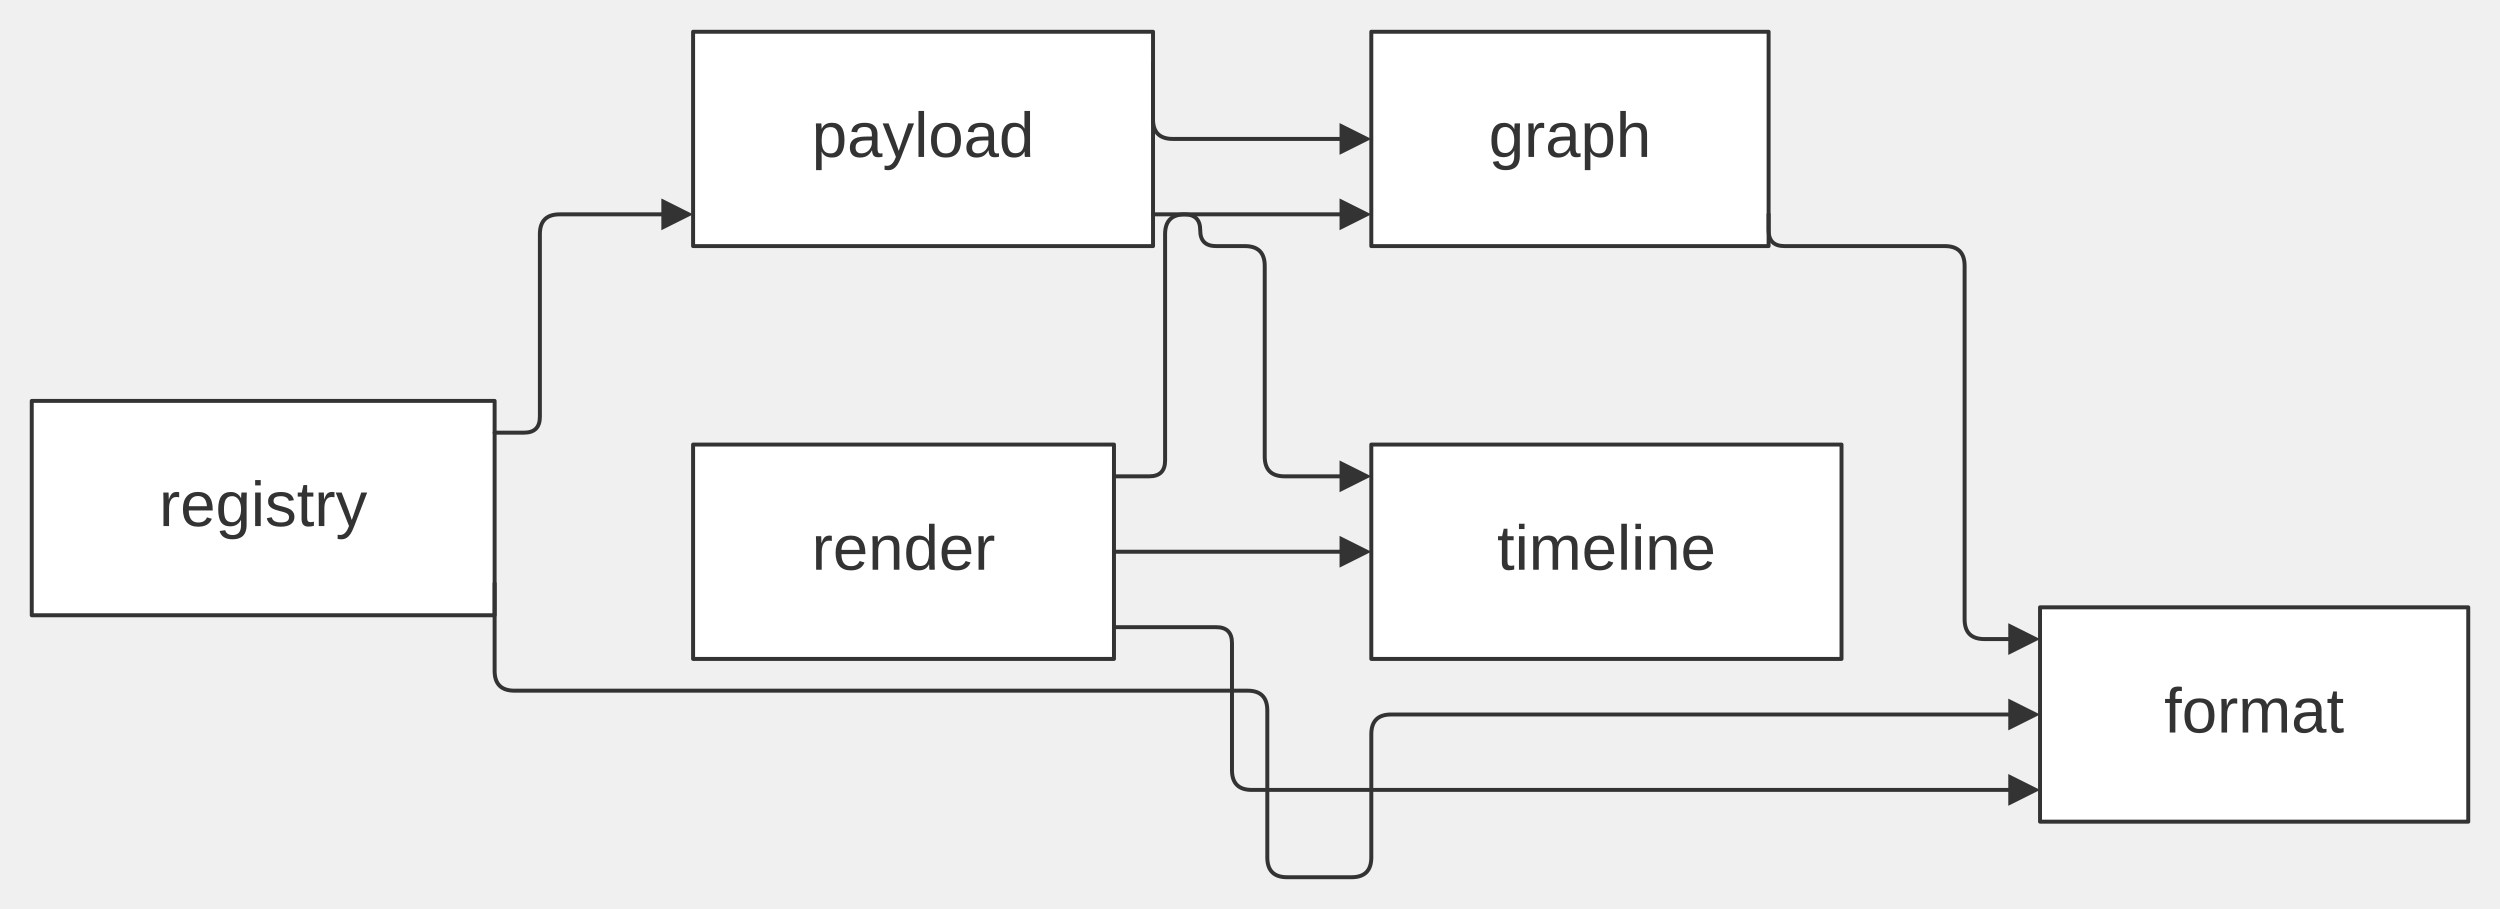
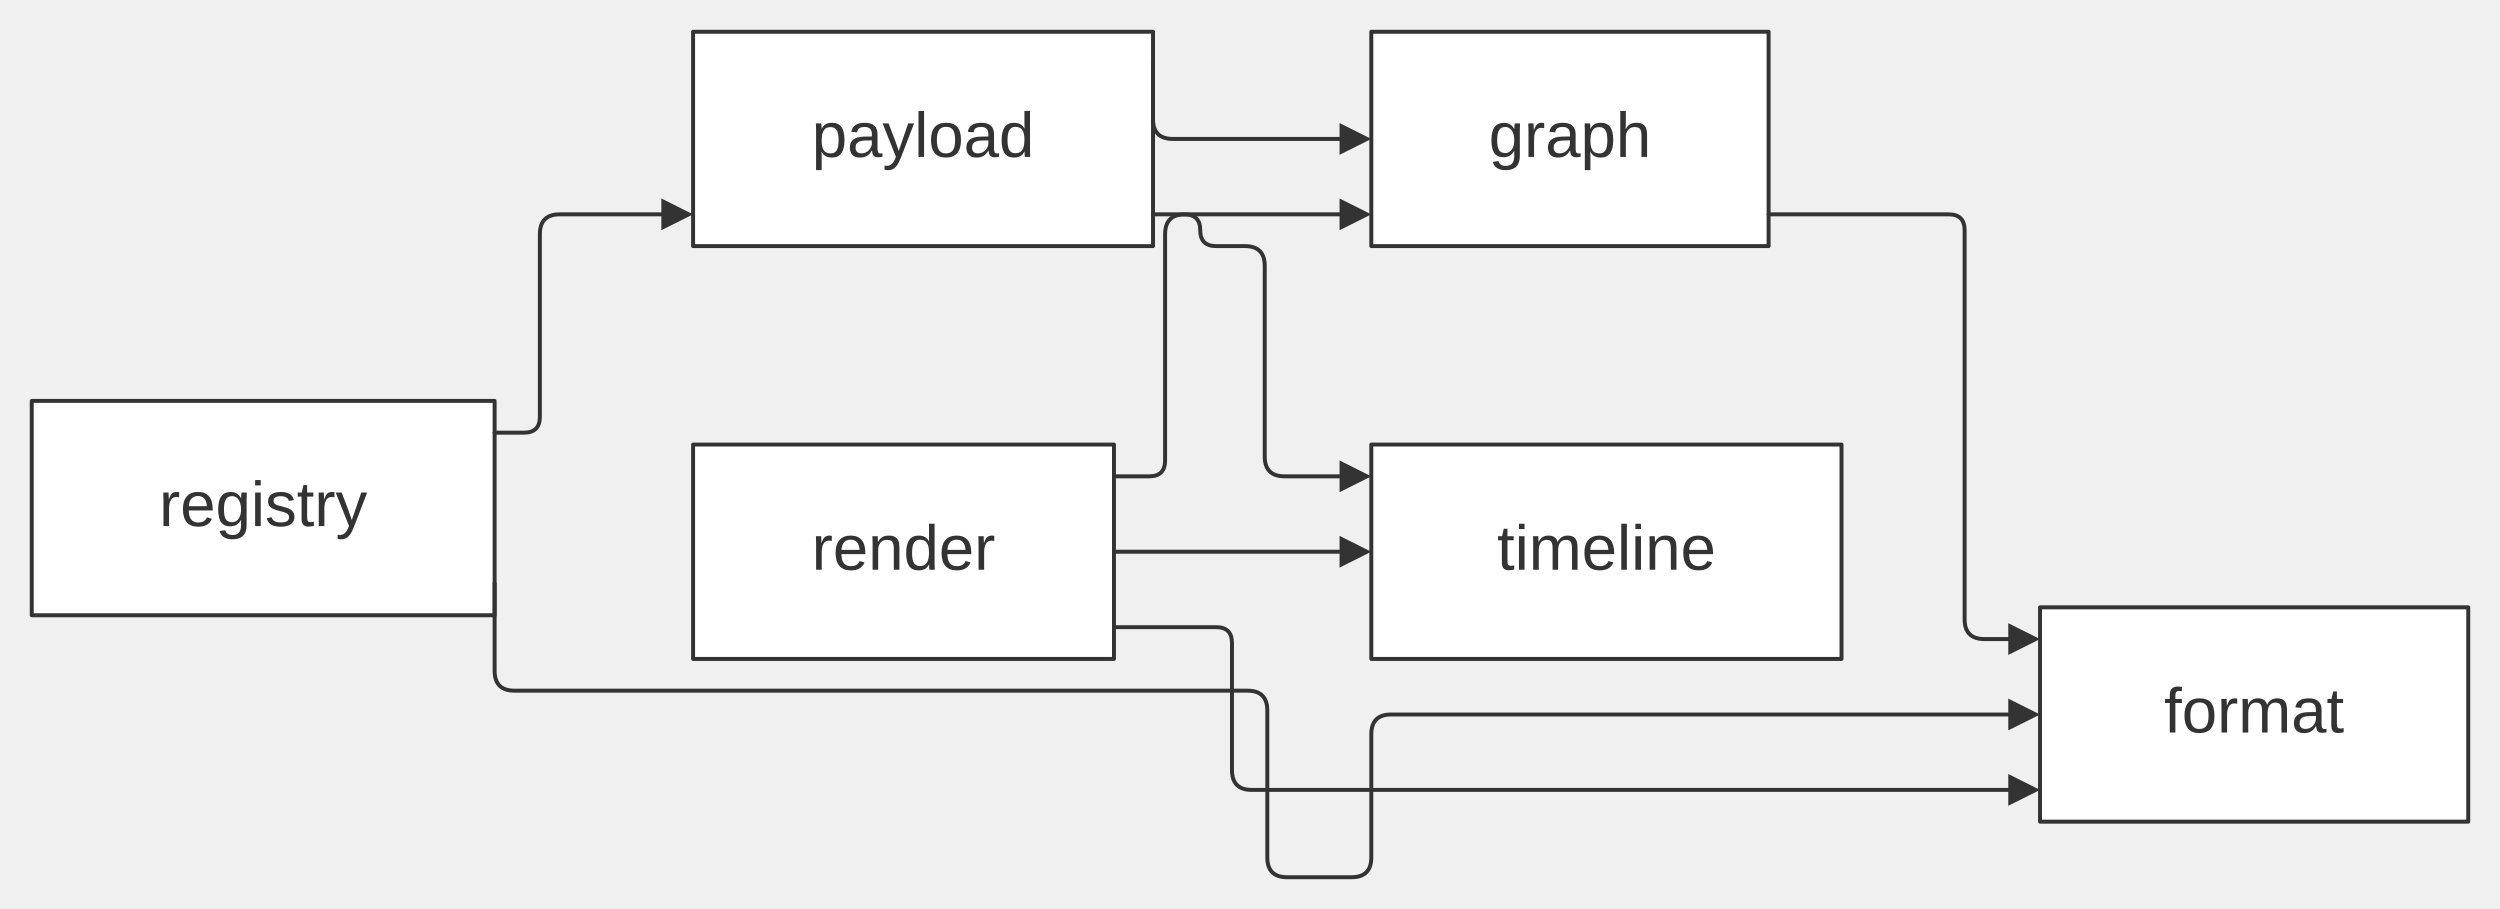
<svg xmlns="http://www.w3.org/2000/svg" width="100%" viewBox="0 0 629.82 229.00" style="max-width: 629.82px; background-color: transparent;" font-family="&quot;trebuchet ms&quot;, verdana, arial, sans-serif" font-size="16.00">
  <defs>
    <marker id="arrowhead" viewBox="0 0 10.00 10.00" refX="5.00" refY="5.00" markerWidth="8.00" markerHeight="8.00" orient="auto-start-reverse" markerUnits="userSpaceOnUse">
      <path d="M 0 0 L 10.00 5.00 L 0 10.00 z" fill="#333" />
    </marker>
    <marker id="crosshead" viewBox="0 0 11.00 11.00" refX="12.00" refY="5.20" markerWidth="11.00" markerHeight="11.00" orient="auto-start-reverse" markerUnits="userSpaceOnUse">
      <path d="M 1,1 l 9,9 M 10,1 l -9,9" stroke="#333" stroke-width="2" />
    </marker>
    <marker id="circlehead" viewBox="0 0 10.00 10.00" refX="11.00" refY="5.00" markerWidth="11.00" markerHeight="11.00" orient="auto-start-reverse" markerUnits="userSpaceOnUse">
      <circle cx="5" cy="5" r="5" stroke="#333" stroke-width="1" fill="#333" />
    </marker>
    <marker id="open-arrowhead" viewBox="0 0 10.00 10.00" refX="5.00" refY="5.00" markerWidth="8.00" markerHeight="8.00" orient="auto-start-reverse" markerUnits="userSpaceOnUse">
      <polygon points="0,0 10.00,5.00 0,10.00" fill="white" stroke="#333" stroke-width="1" />
    </marker>
    <marker id="diamondhead" viewBox="0 0 12.00 12.00" refX="6.00" refY="6.00" markerWidth="12.00" markerHeight="12.00" orient="auto-start-reverse" markerUnits="userSpaceOnUse">
      <polygon points="0,6.00 6.00,0 12.00,6.00 6.00,12.00" fill="#333" />
    </marker>
    <marker id="open-diamondhead" viewBox="0 0 12.00 12.00" refX="6.00" refY="6.00" markerWidth="12.00" markerHeight="12.00" orient="auto-start-reverse" markerUnits="userSpaceOnUse">
      <polygon points="0,6.00 6.00,0 12.00,6.00 6.00,12.00" fill="white" stroke="#333" stroke-width="1" />
    </marker>
  </defs>
  <g transform="translate(0.00,0.00)">
    <g class="nodes">
      <rect x="513.94" y="153.00" width="107.88" height="54.00" fill="white" stroke="#333" stroke-width="1.00" stroke-linejoin="round" />
      <text x="567.88" y="180.00" text-anchor="middle" dominant-baseline="middle" fill="#333">format</text>
      <rect x="345.47" y="8.00" width="100.09" height="54.00" fill="white" stroke="#333" stroke-width="1.00" stroke-linejoin="round" />
      <text x="395.52" y="35.00" text-anchor="middle" dominant-baseline="middle" fill="#333">graph</text>
      <rect x="174.61" y="8.00" width="115.87" height="54.00" fill="white" stroke="#333" stroke-width="1.00" stroke-linejoin="round" />
      <text x="232.54" y="35.00" text-anchor="middle" dominant-baseline="middle" fill="#333">payload</text>
      <rect x="8.00" y="101.00" width="116.61" height="54.00" fill="white" stroke="#333" stroke-width="1.00" stroke-linejoin="round" />
      <text x="66.30" y="128.00" text-anchor="middle" dominant-baseline="middle" fill="#333">registry</text>
      <rect x="174.61" y="112.00" width="106.03" height="54.00" fill="white" stroke="#333" stroke-width="1.00" stroke-linejoin="round" />
      <text x="227.62" y="139.00" text-anchor="middle" dominant-baseline="middle" fill="#333">render</text>
      <rect x="345.47" y="112.00" width="118.46" height="54.00" fill="white" stroke="#333" stroke-width="1.00" stroke-linejoin="round" />
      <text x="404.71" y="139.00" text-anchor="middle" dominant-baseline="middle" fill="#333">timeline</text>
    </g>
    <g class="edgePaths">
-       <path d="M445.56,54.00 L445.56,58.00 Q445.56,62.00 449.56,62.00 L489.94,62.00 Q494.94,62.00 494.94,67.00 L494.94,156.00 Q494.94,161.00 499.94,161.00 L509.94,161.00" stroke="#333" stroke-width="1.00" fill="none" stroke-linecap="round" stroke-linejoin="round" marker-end="url(#arrowhead)" />
+       <path d="M445.56,54.00 L490.94,54.00 Q494.94,54.00 494.94,58.00 L494.94,62.00 L494.94,156.00 Q494.94,161.00 499.94,161.00 L509.94,161.00" stroke="#333" stroke-width="1.00" fill="none" stroke-linecap="round" stroke-linejoin="round" marker-end="url(#arrowhead)" />
      <path d="M280.64,158.00 L306.37,158.00 Q310.37,158.00 310.37,162.00 L310.37,166.00 L310.37,194.00 Q310.37,199.00 315.37,199.00 L509.94,199.00" stroke="#333" stroke-width="1.00" fill="none" stroke-linecap="round" stroke-linejoin="round" marker-end="url(#arrowhead)" />
      <path d="M280.64,120.00 L289.52,120.00 Q293.52,120.00 293.52,116.00 L293.52,112.00 L293.52,59.00 Q293.52,54.00 298.52,54.00 L341.47,54.00" stroke="#333" stroke-width="1.00" fill="none" stroke-linecap="round" stroke-linejoin="round" marker-end="url(#arrowhead)" />
      <path d="M280.64,139.00 L341.47,139.00" stroke="#333" stroke-width="1.00" fill="none" stroke-linecap="round" stroke-linejoin="round" marker-end="url(#arrowhead)" />
      <path d="M290.47,16.00 L290.47,30.00 Q290.47,35.00 295.47,35.00 L341.47,35.00" stroke="#333" stroke-width="1.00" fill="none" stroke-linecap="round" stroke-linejoin="round" marker-end="url(#arrowhead)" />
      <path d="M290.47,54.00 L298.37,54.00 Q302.37,54.00 302.37,58.00 L302.37,58.00 Q302.37,62.00 306.37,62.00 L313.62,62.00 Q318.62,62.00 318.62,67.00 L318.62,115.00 Q318.62,120.00 323.62,120.00 L341.47,120.00" stroke="#333" stroke-width="1.00" fill="none" stroke-linecap="round" stroke-linejoin="round" marker-end="url(#arrowhead)" />
      <path d="M124.61,147.00 L124.61,169.00 Q124.61,174.00 129.61,174.00 L314.27,174.00 Q319.27,174.00 319.27,179.00 L319.27,216.00 Q319.27,221.00 324.27,221.00 L340.47,221.00 Q345.47,221.00 345.47,216.00 L345.47,185.00 Q345.47,180.00 350.47,180.00 L509.94,180.00" stroke="#333" stroke-width="1.00" fill="none" stroke-linecap="round" stroke-linejoin="round" marker-end="url(#arrowhead)" />
      <path d="M124.61,109.00 L132.01,109.00 Q136.01,109.00 136.01,105.00 L136.01,101.00 L136.01,59.00 Q136.01,54.00 141.01,54.00 L170.61,54.00" stroke="#333" stroke-width="1.00" fill="none" stroke-linecap="round" stroke-linejoin="round" marker-end="url(#arrowhead)" />
    </g>
    <g class="edgeLabels">
    </g>
  </g>
</svg>
